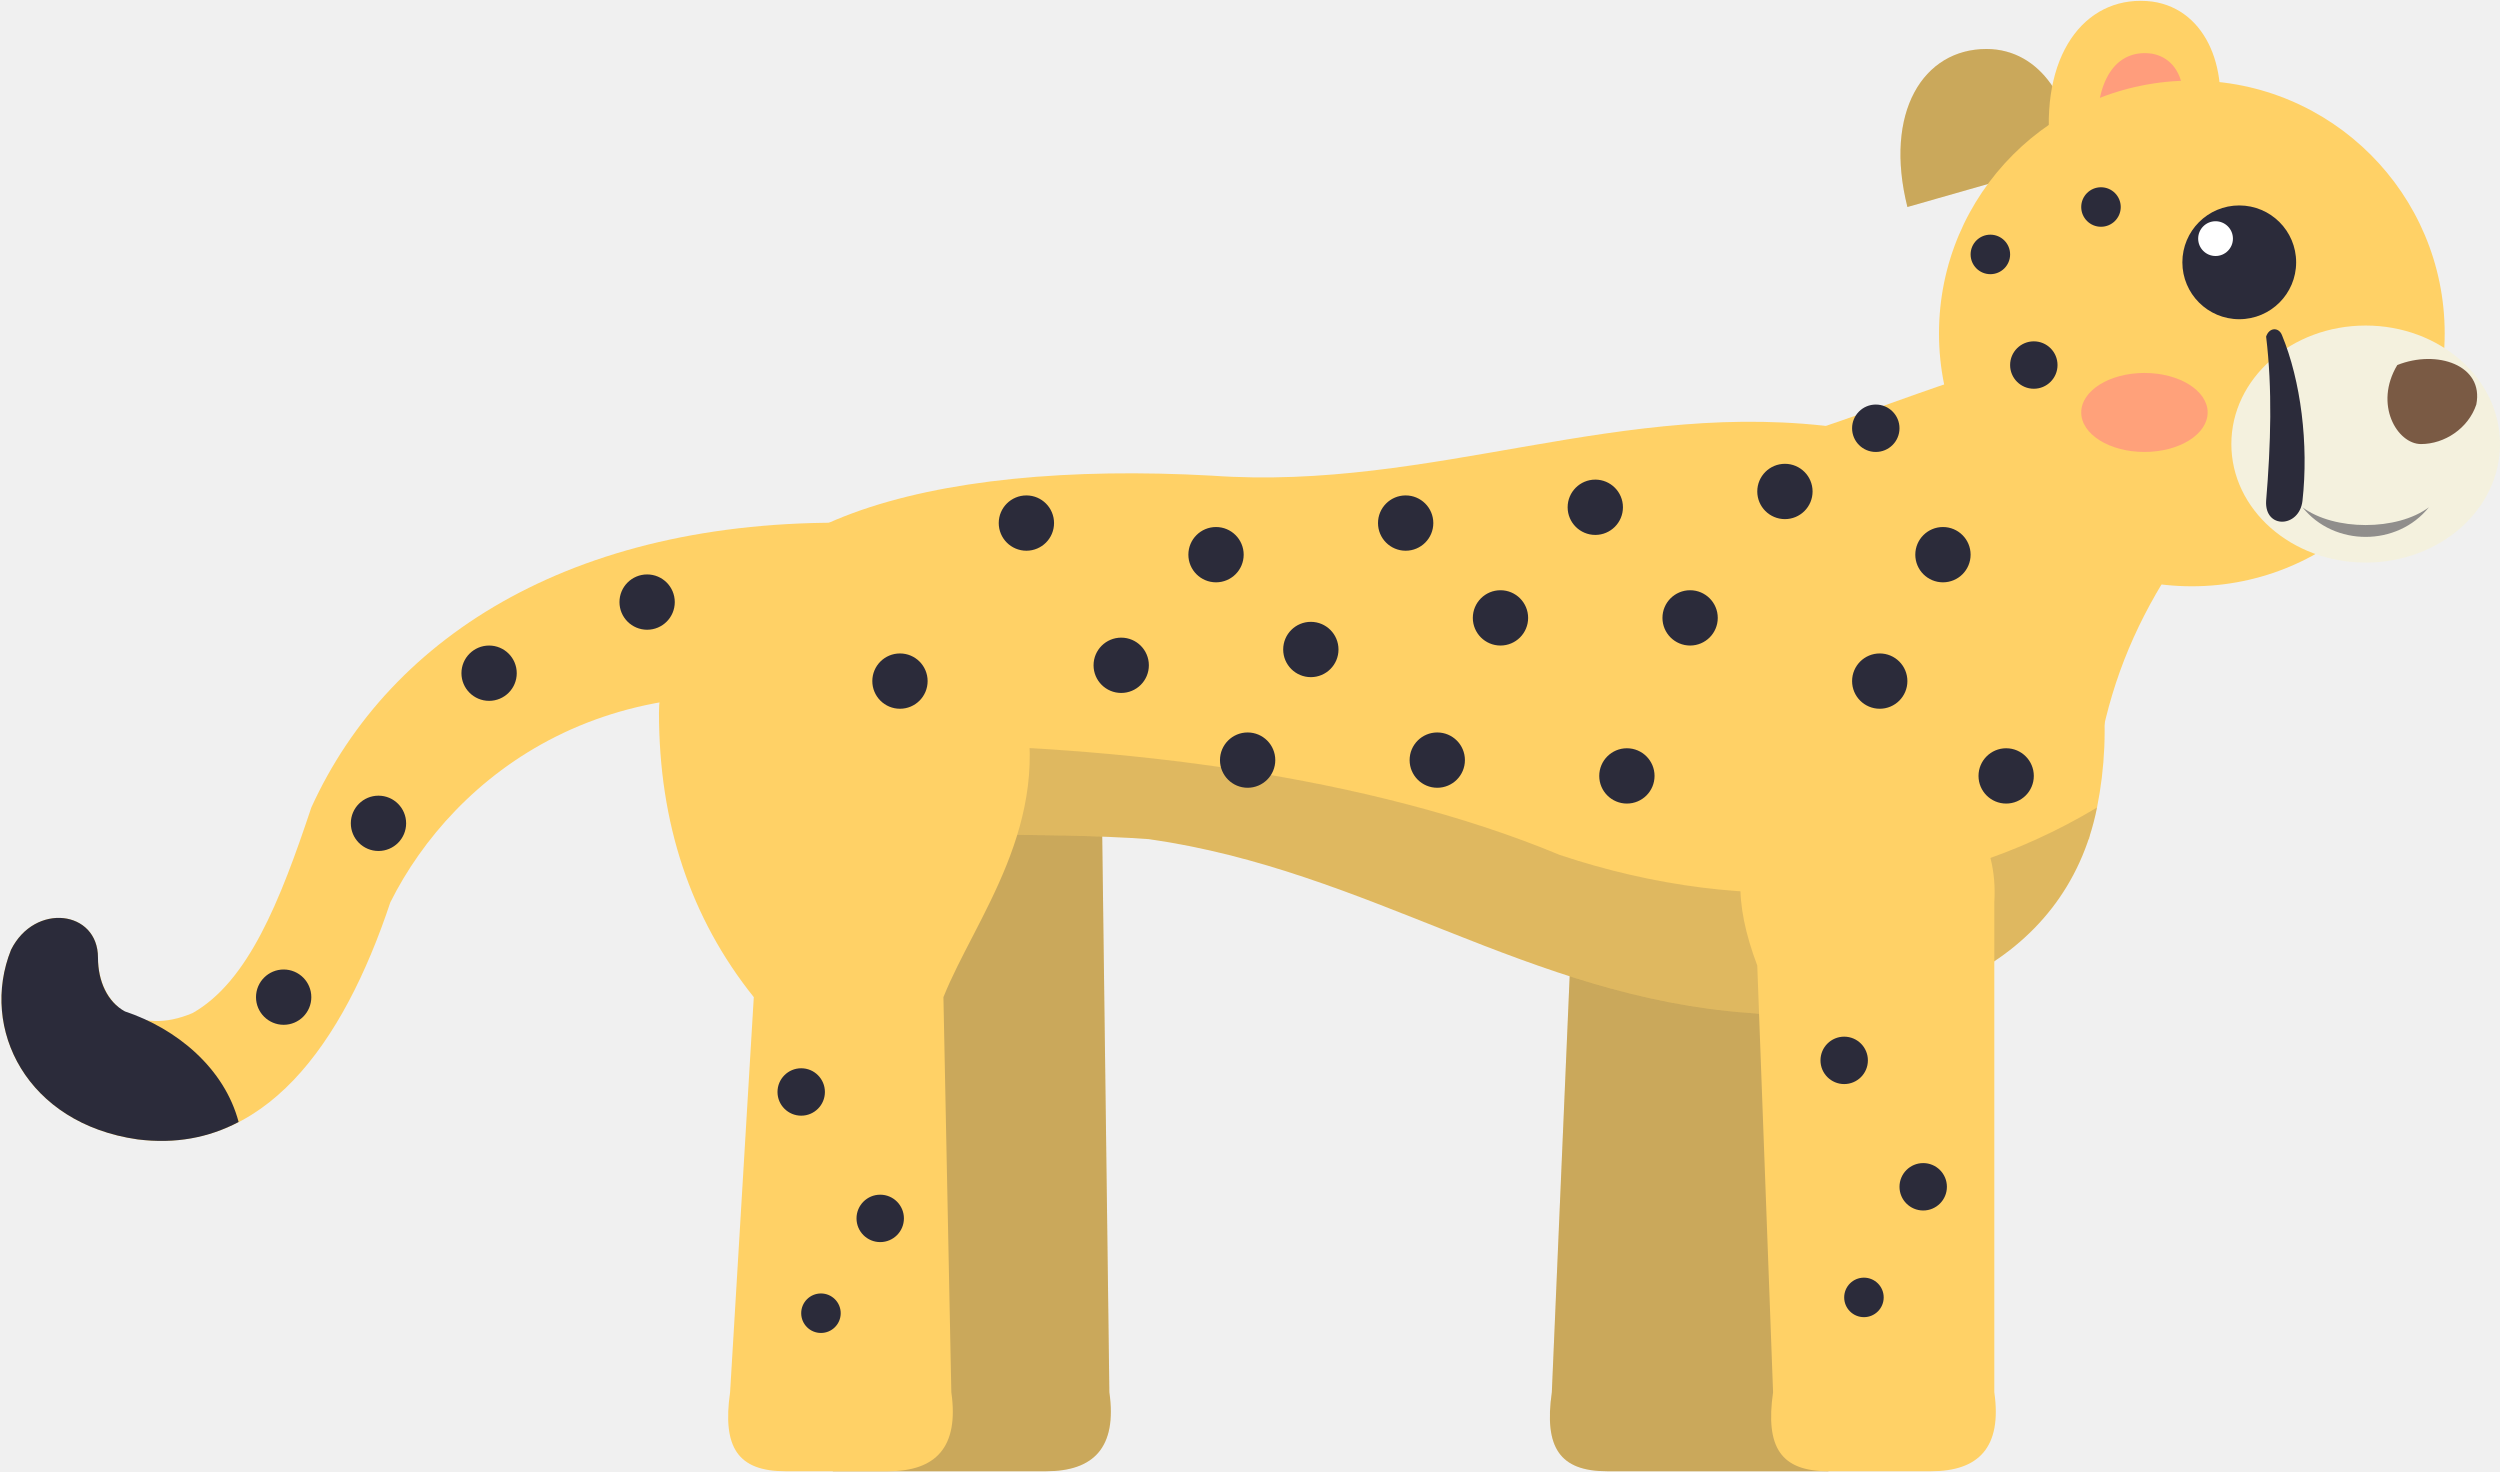
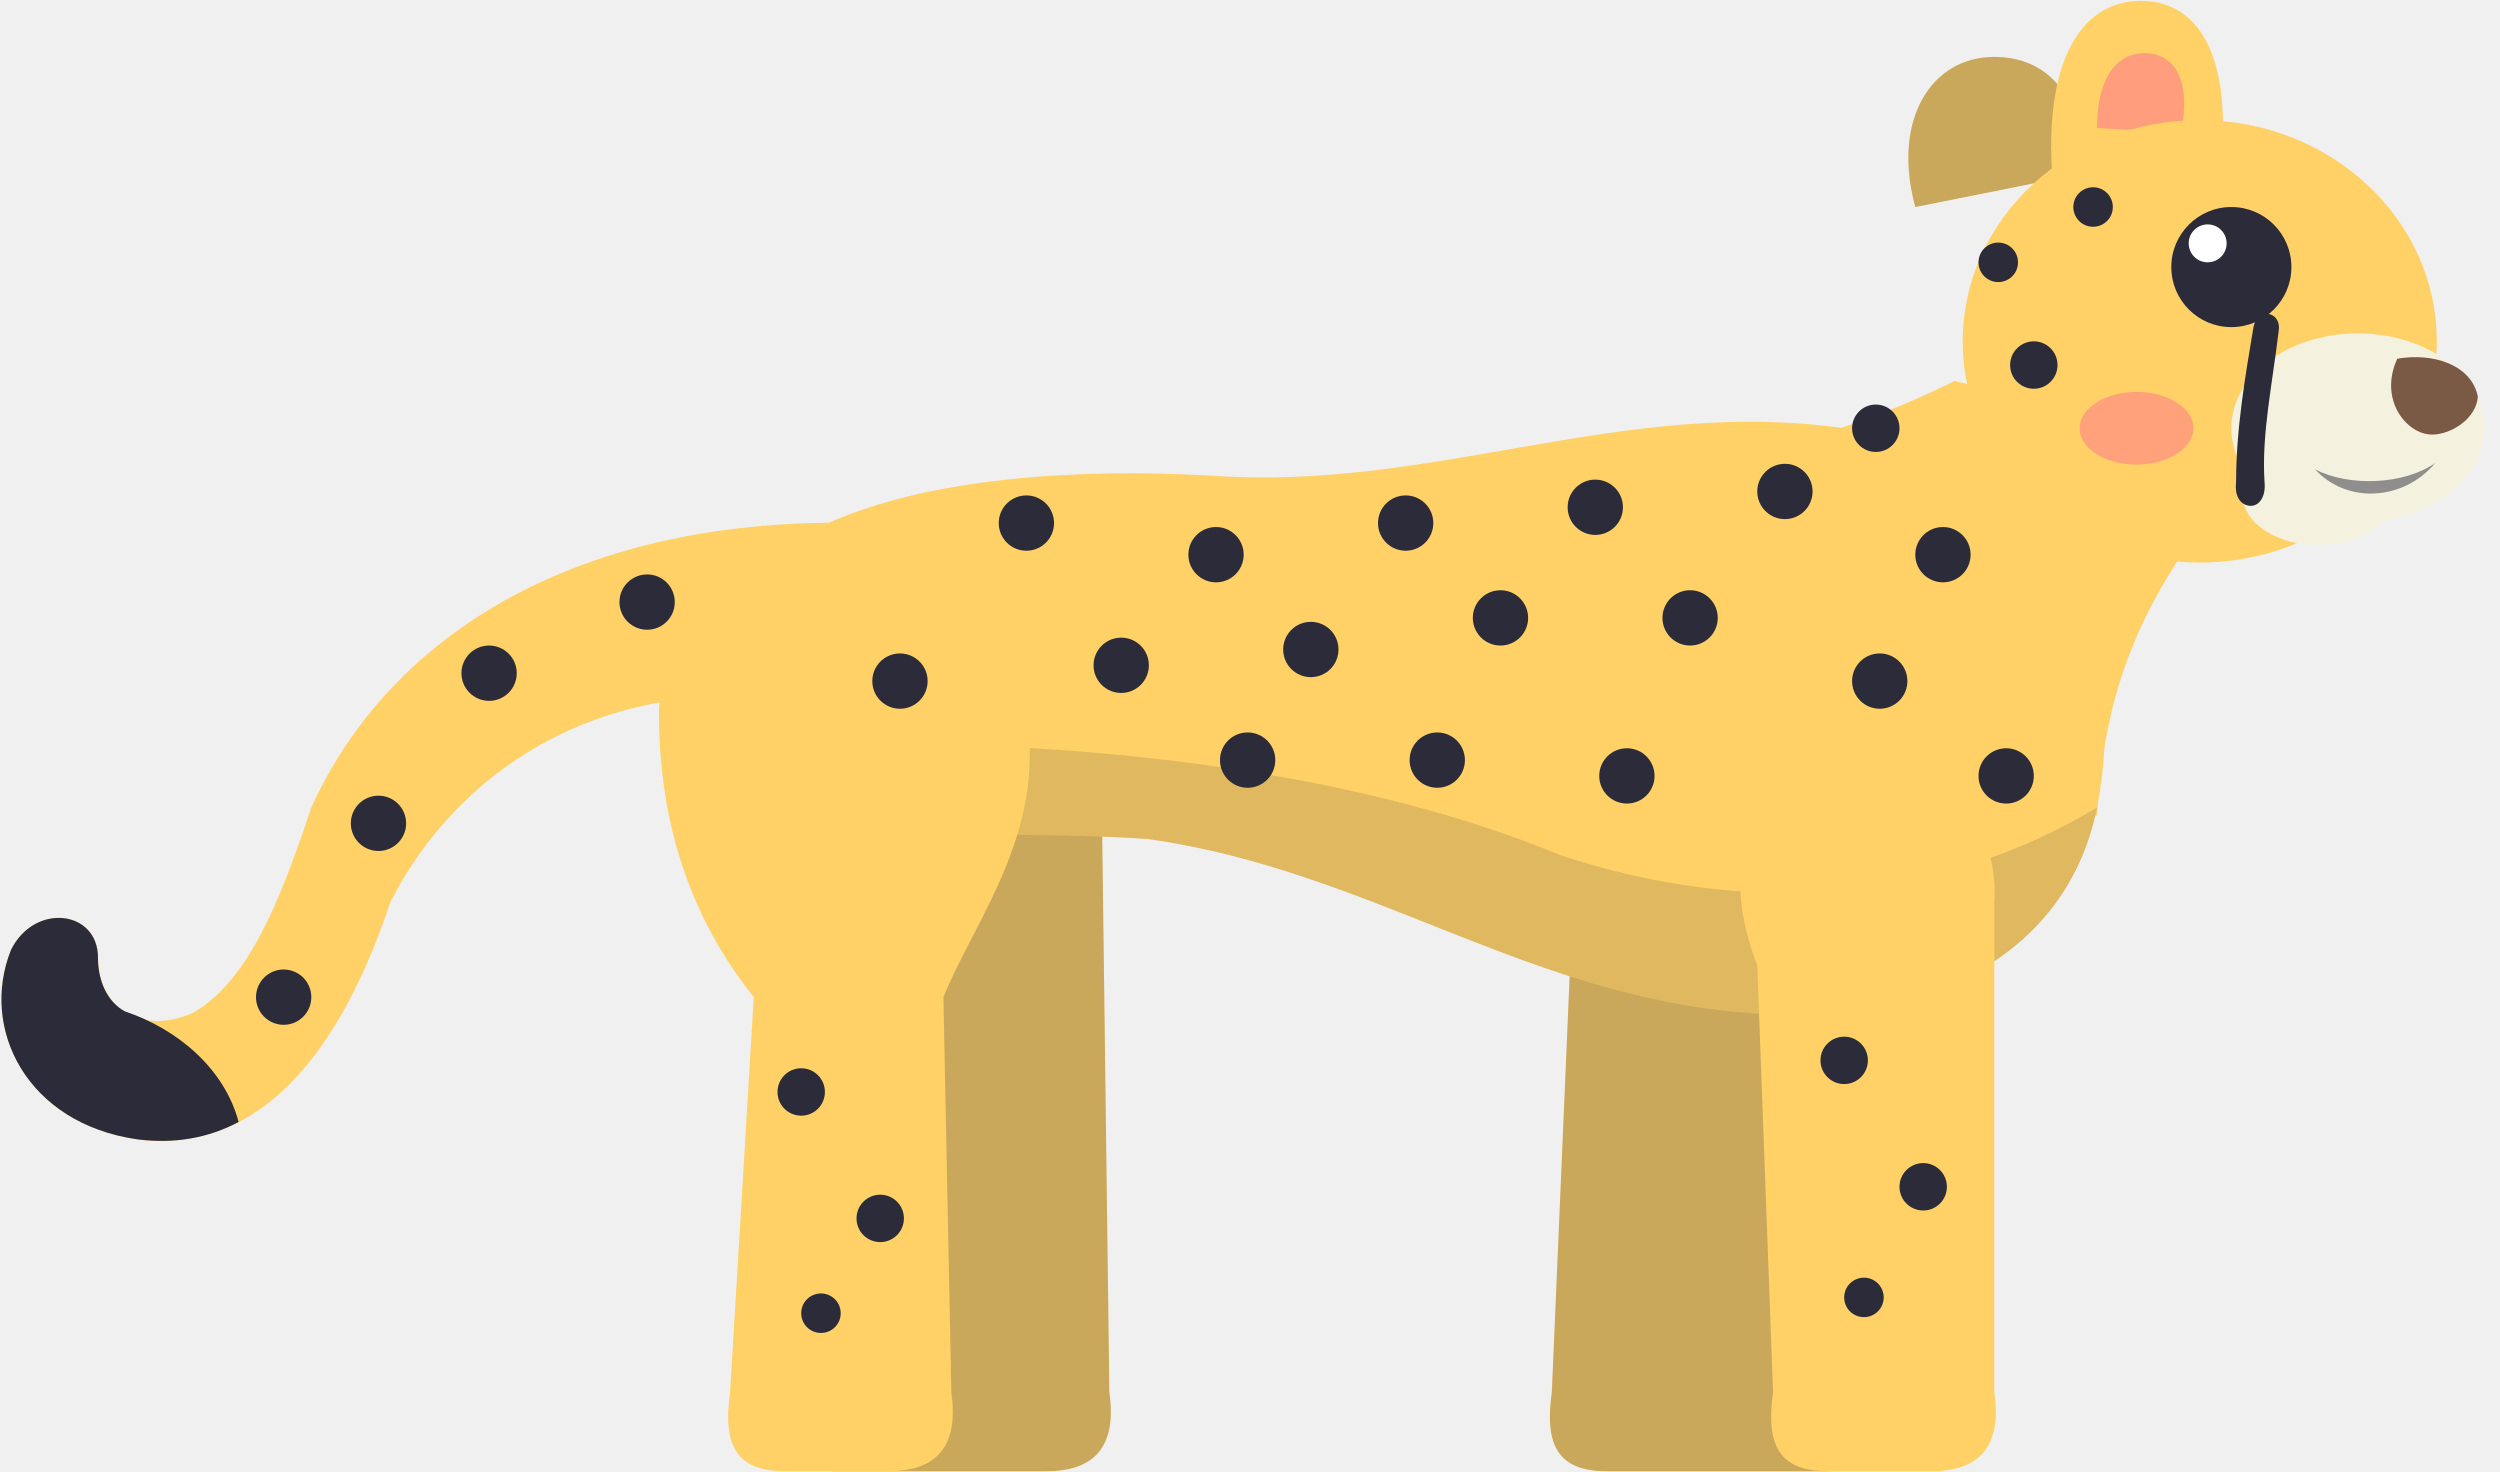
<svg xmlns="http://www.w3.org/2000/svg" viewBox="13.3 36.9 158.2 93.1">
  <path d="M66 84 L 83 86 L 83.5 125 C 84 128.5, 82.5 130, 79.5 130 L 66 130 Z" fill="#ffd166" />
  <path d="M113 90 L 127 92 L 129 130 L 115 130 C 112 130, 111 128.5, 111.5 125 Z" fill="#ffd166" />
  <path d="M66 84 L 83 86 L 83.5 125 C 84 128.5, 82.5 130, 79.5 130 L 66 130 Z M113 90 L 127 92 L 129 130 L 115 130 C 112 130, 111 128.5, 111.5 125 Z" fill="#2b2b3a" opacity="0.25" />
  <g class="part-tail" style="transform-box: fill-box; transform-origin: 100% 10%">
    <path d="M68 82 C 52 78, 42 86, 38 94 C 35 103, 30 110, 22 109 C 15 108, 12 102, 14 97 C 15.5 94, 19.5 94.5, 19.5 97.5 C 19.5 100.5, 22 102.5, 25.5 101 C 29 99, 31 94, 33 88 C 38 77, 50 69.5, 68 70 Z" fill="#ffd166" />
    <path d="M52.5 75 a1.75 1.75 0 1 1 3.5 0 a1.75 1.75 0 1 1 -3.5 0Z M42.5 79.5 a1.75 1.75 0 1 1 3.5 0 a1.75 1.75 0 1 1 -3.5 0Z M35.5 89 a1.75 1.75 0 1 1 3.5 0 a1.75 1.75 0 1 1 -3.5 0Z M29.5 100 a1.75 1.75 0 1 1 3.5 0 a1.75 1.75 0 1 1 -3.5 0Z" fill="#2b2b3a" />
    <path d="M28.4 107.9 C 26.5 108.9, 24.4 109.3, 22 109 C 15 108, 12 102, 14 97 C 15.5 94, 19.5 94.5, 19.5 97.5 C 19.5 99, 20.1 100.3, 21.2 100.9 C 24.5 102, 27.5 104.5, 28.4 107.9 Z" fill="#2b2b3a" />
  </g>
  <path d="M58 80 C 58 70, 72 66, 90 67 C 104 68, 116 62, 130 64 C 144 66, 148 78, 146 88 C 144 98, 134 102, 124 101 C 110 100, 100 92, 86 90 C 72 89, 58 92, 58 80 Z" fill="#ffd166" />
-   <path d="M116 67 C 124 66, 131 63, 137 61 L 156 66 C 149 74, 146 80, 145.5 90 L 126 92 Z" fill="#ffd166" />
+   <path d="M116 67C124 66 130.8 64.1 137 61L156 66C149 74 146.5 80 146 88.5L126 92Z" fill="#ffd166" />
  <path d="M58 80 C 58 92, 72 89, 86 90 C 100 92, 110 100, 124 101 C 134 102, 144 98, 146 88 C 136 94, 124 95, 112 91 C 100 86, 84 84, 70 84 C 64 84, 59 83, 58 80 Z" fill="#2b2b3a" opacity="0.15" />
  <path d="M76.5 70 a1.75 1.75 0 1 1 3.5 0 a1.75 1.75 0 1 1 -3.5 0Z M88.5 72 a1.75 1.75 0 1 1 3.5 0 a1.75 1.75 0 1 1 -3.5 0Z M100.5 70 a1.75 1.75 0 1 1 3.5 0 a1.75 1.75 0 1 1 -3.5 0Z M112.5 69 a1.75 1.75 0 1 1 3.5 0 a1.75 1.75 0 1 1 -3.5 0Z M124.5 68 a1.75 1.75 0 1 1 3.5 0 a1.75 1.75 0 1 1 -3.5 0Z M134.5 72 a1.75 1.75 0 1 1 3.5 0 a1.75 1.75 0 1 1 -3.5 0Z M70.5 82 a1.75 1.75 0 1 1 3.5 0 a1.75 1.75 0 1 1 -3.5 0Z M82.5 79 a1.75 1.75 0 1 1 3.5 0 a1.75 1.75 0 1 1 -3.5 0Z M94.5 78 a1.75 1.75 0 1 1 3.5 0 a1.75 1.75 0 1 1 -3.5 0Z M106.5 76 a1.75 1.75 0 1 1 3.5 0 a1.75 1.75 0 1 1 -3.5 0Z M118.5 76 a1.75 1.75 0 1 1 3.5 0 a1.75 1.75 0 1 1 -3.5 0Z M130.5 80 a1.75 1.75 0 1 1 3.5 0 a1.75 1.75 0 1 1 -3.5 0Z M138.5 86 a1.75 1.75 0 1 1 3.5 0 a1.75 1.75 0 1 1 -3.5 0Z M102.5 85 a1.75 1.75 0 1 1 3.5 0 a1.75 1.75 0 1 1 -3.5 0Z M114.5 86 a1.75 1.75 0 1 1 3.5 0 a1.75 1.75 0 1 1 -3.5 0Z M126.5 90 a1.75 1.75 0 1 1 3.5 0 a1.75 1.75 0 1 1 -3.5 0Z M90.5 85 a1.75 1.75 0 1 1 3.5 0 a1.75 1.75 0 1 1 -3.5 0Z M64.5 90 a1.75 1.75 0 1 1 3.5 0 a1.75 1.75 0 1 1 -3.5 0Z" fill="#2b2b3a" />
  <path d="M55 82 C 55 72, 74 71, 78 81 C 80 89, 75 95, 73 100 L 73.5 125 C 74 128.5, 72.5 130, 69.5 130 L 63 130 C 60 130, 59 128.5, 59.5 125 L 61 100 C 57 95, 55 89, 55 82 Z" fill="#ffd166" />
  <path d="M125 88 C 131 83, 140 86, 139.5 94 L 139.5 125 C 140 128.5, 138.5 130, 135.5 130 L 129 130 C 126 130, 125 128.5, 125.5 125 L 124.5 98 C 123 94, 123 91, 125 88 Z" fill="#ffd166" />
  <path d="M62.5 106 a1.5 1.5 0 1 1 3 0 a1.5 1.5 0 1 1 -3 0Z M67.5 114 a1.5 1.5 0 1 1 3 0 a1.5 1.5 0 1 1 -3 0Z M64 120 a1.25 1.25 0 1 1 2.5 0 a1.25 1.25 0 1 1 -2.5 0Z M128.5 104 a1.5 1.5 0 1 1 3 0 a1.5 1.5 0 1 1 -3 0Z M133.5 112 a1.5 1.5 0 1 1 3 0 a1.5 1.5 0 1 1 -3 0Z M130 119 a1.25 1.25 0 1 1 2.5 0 a1.25 1.25 0 1 1 -2.5 0Z M68.5 80 a1.75 1.75 0 1 1 3.5 0 a1.75 1.75 0 1 1 -3.5 0Z" fill="#2b2b3a" />
  <g class="part-ears" style="transform-box: fill-box; transform-origin: 50% 100%">
-     <path d="M134 50 C 132.5 44, 135 40, 139 40 C 142.5 40, 144.5 43.5, 144.5 47 Z" fill="#ffd166" />
-     <path d="M134 50 C 132.5 44, 135 40, 139 40 C 142.5 40, 144.5 43.5, 144.5 47 Z" fill="#2b2b3a" opacity="0.25" />
-     <path d="M143 46 C 142.5 40, 145.5 36.5, 149.5 37 C 153 37.5, 154.5 41.5, 153.5 45.5 Z" fill="#ffd166" />
+     <path d="M134.5 50 C 133 44.5, 135.5 40.5, 139.5 40.5 C 143.5 40.5, 145.5 44, 144.5 48 Z" fill="#ffd166" />
+     <path d="M134.5 50 C 133 44.5, 135.5 40.5, 139.5 40.5 C 143.5 40.5, 145.5 44, 144.5 48 Z" fill="#2b2b3a" opacity="0.25" />
+     <path d="M143.2 48.5 C 142.5 40, 145.5 36.5, 149.5 37 C 153 37.5, 154.5 41.5, 153.8 47.5 Z" fill="#ffd166" />
    <path d="M146 45 C 146 41.5, 147.5 40, 149.5 40.3 C 151.5 40.7, 151.8 43, 151.3 45.3 Z" fill="#ff7a8a" opacity="0.6" />
  </g>
-   <path d="M136 58 a16 16 0 1 1 32 0 a16 16 0 1 1 -32 0Z" fill="#ffd166" />
-   <path d="M140.5 60 a1.5 1.5 0 1 1 3 0 a1.5 1.5 0 1 1 -3 0Z M145 50 a1.25 1.25 0 1 1 2.5 0 a1.25 1.25 0 1 1 -2.5 0Z M138 53 a1.25 1.25 0 1 1 2.5 0 a1.25 1.25 0 1 1 -2.5 0Z M130.5 64 a1.5 1.5 0 1 1 3 0 a1.5 1.5 0 1 1 -3 0Z" fill="#2b2b3a" />
-   <ellipse cx="163" cy="65" rx="8.5" ry="7.5" fill="#f4f1de" />
-   <path d="M165 60 C 167.5 59, 170.5 60, 170 62.5 C 169.5 64, 168 65, 166.5 65 C 165 65, 163.5 62.5, 165 60 Z" fill="#7a5a44" />
-   <path d="M156.7 58.2 C 156.9 57.6, 157.5 57.6, 157.7 58.1 C 158.9 61, 159.4 65, 159 68.6 C 158.8 70.3, 156.6 70.4, 156.7 68.6 C 157 65, 157.1 61.5, 156.7 58.2 Z" fill="#2b2b3a" />
-   <circle cx="155" cy="53.5" r="3.6" fill="#2b2b3a" />
-   <circle cx="153.5" cy="52" r="1.1" fill="#ffffff" />
-   <ellipse cx="149" cy="63" rx="4" ry="2.5" fill="#ff7a8a" opacity="0.55" />
-   <path d="M159 69 C 161 71.5, 165 71.5, 167 69 C 165 70.5, 161 70.5, 159 69 Z" fill="#2b2b3a" opacity="0.5" />
+   <ellipse cx="152.5" cy="58.5" rx="15" ry="14" fill="#ffd166" />
+   <path d="M140.5 60 a1.5 1.5 0 1 1 3 0 a1.5 1.5 0 1 1 -3 0Z M144.5 50 a1.25 1.25 0 1 1 2.5 0 a1.25 1.25 0 1 1 -2.5 0Z M138.5 53.5 a1.25 1.25 0 1 1 2.5 0 a1.25 1.25 0 1 1 -2.5 0Z M130.5 64 a1.5 1.5 0 1 1 3 0 a1.5 1.5 0 1 1 -3 0Z" fill="#2b2b3a" />
+   <ellipse cx="148.5" cy="64" rx="3.6" ry="2.3" fill="#ff7a8a" opacity="0.55" />
+   <ellipse cx="162.5" cy="64" rx="8" ry="6" fill="#f4f1de" />
+   <ellipse cx="160" cy="68.2" rx="4.8" ry="3.2" fill="#f4f1de" />
+   <path d="M156.4 56.8 C 157.1 56.6, 157.6 57.1, 157.5 57.8 C 157.1 61.2, 156.4 64.4, 156.6 67.4 C 156.7 68.4, 156.2 69, 155.6 68.9 C 155 68.8, 154.7 68.2, 154.8 67.4 C 154.8 64, 155.4 60.6, 155.9 57.6 C 156 57.2, 156.1 56.9, 156.4 56.8 Z" fill="#2b2b3a" />
+   <circle cx="154.5" cy="53.8" r="3.8" fill="#2b2b3a" />
+   <circle cx="153" cy="52.3" r="1.2" fill="#ffffff" />
+   <path d="M165 59.6C167.3 59.2 169.7 60 170.1 62C170 63.4 168.4 64.4 167.2 64.4C165.6 64.4 163.8 62.2 165 59.6Z" fill="#7a5a44" />
+   <path d="M159.8 66.6 C 161.8 68.8, 165.4 68.6, 167.4 66.2 C 165.4 67.6, 161.9 67.7, 159.8 66.6 Z" fill="#2b2b3a" opacity="0.5" />
</svg>
